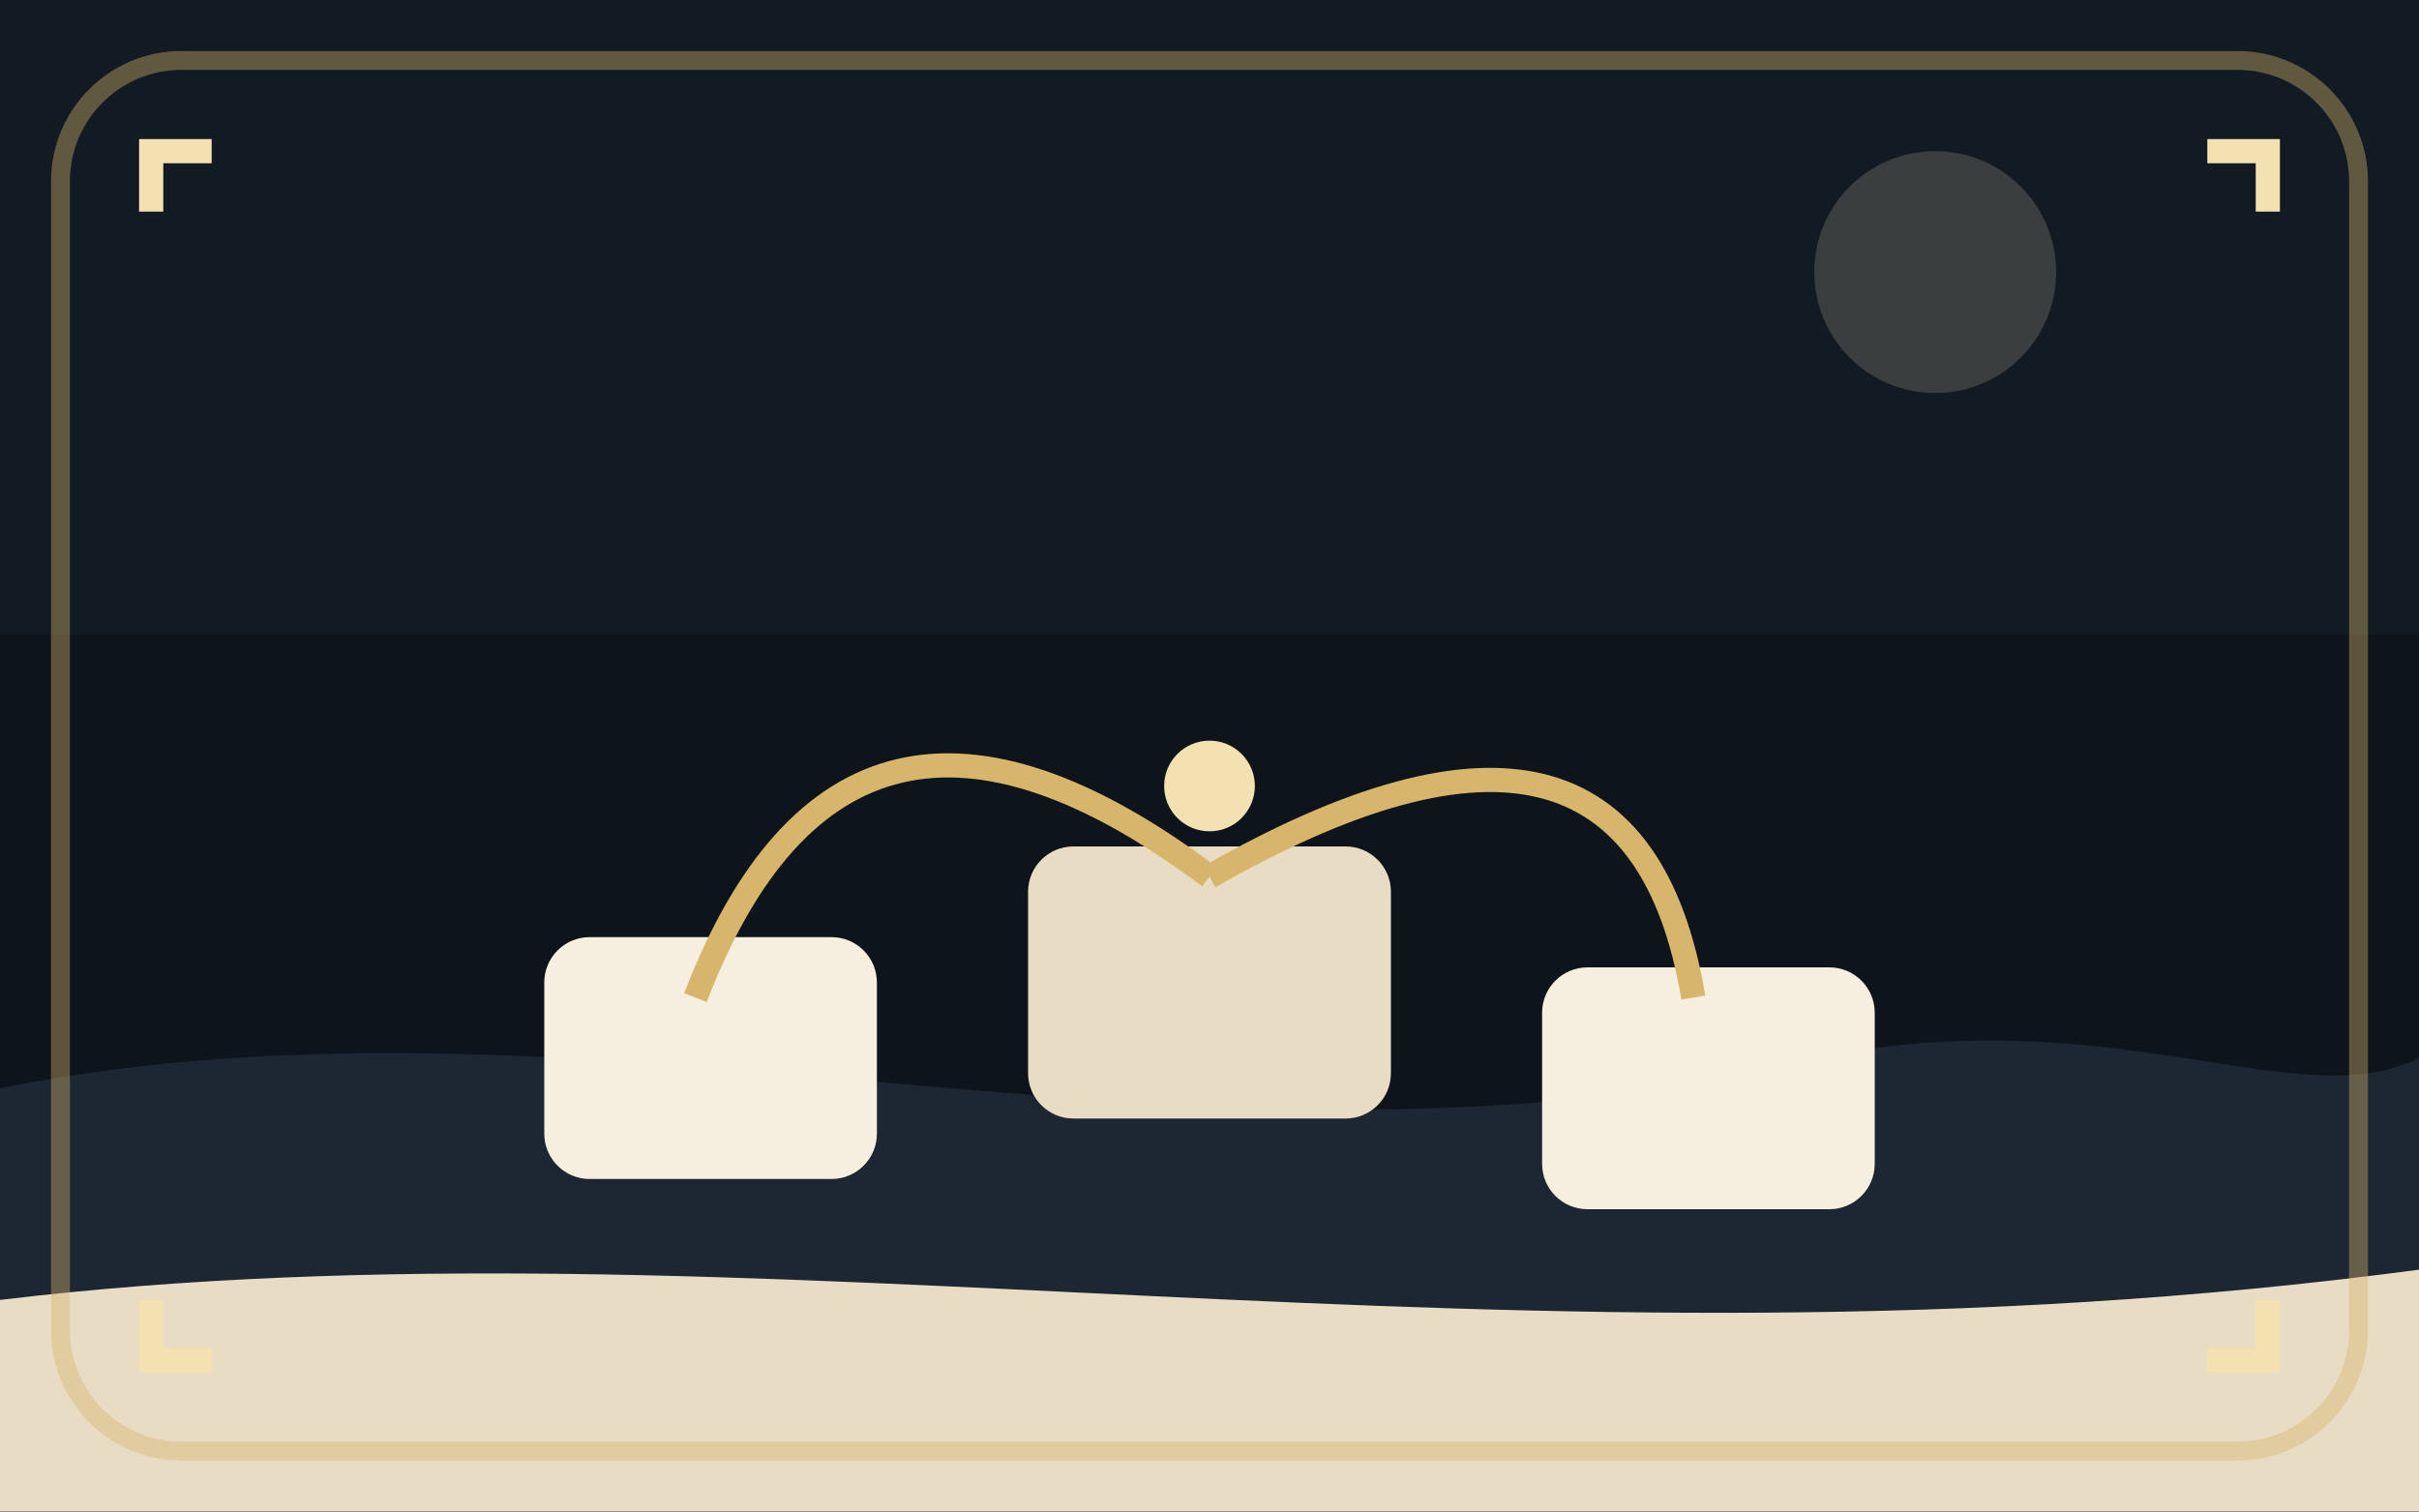
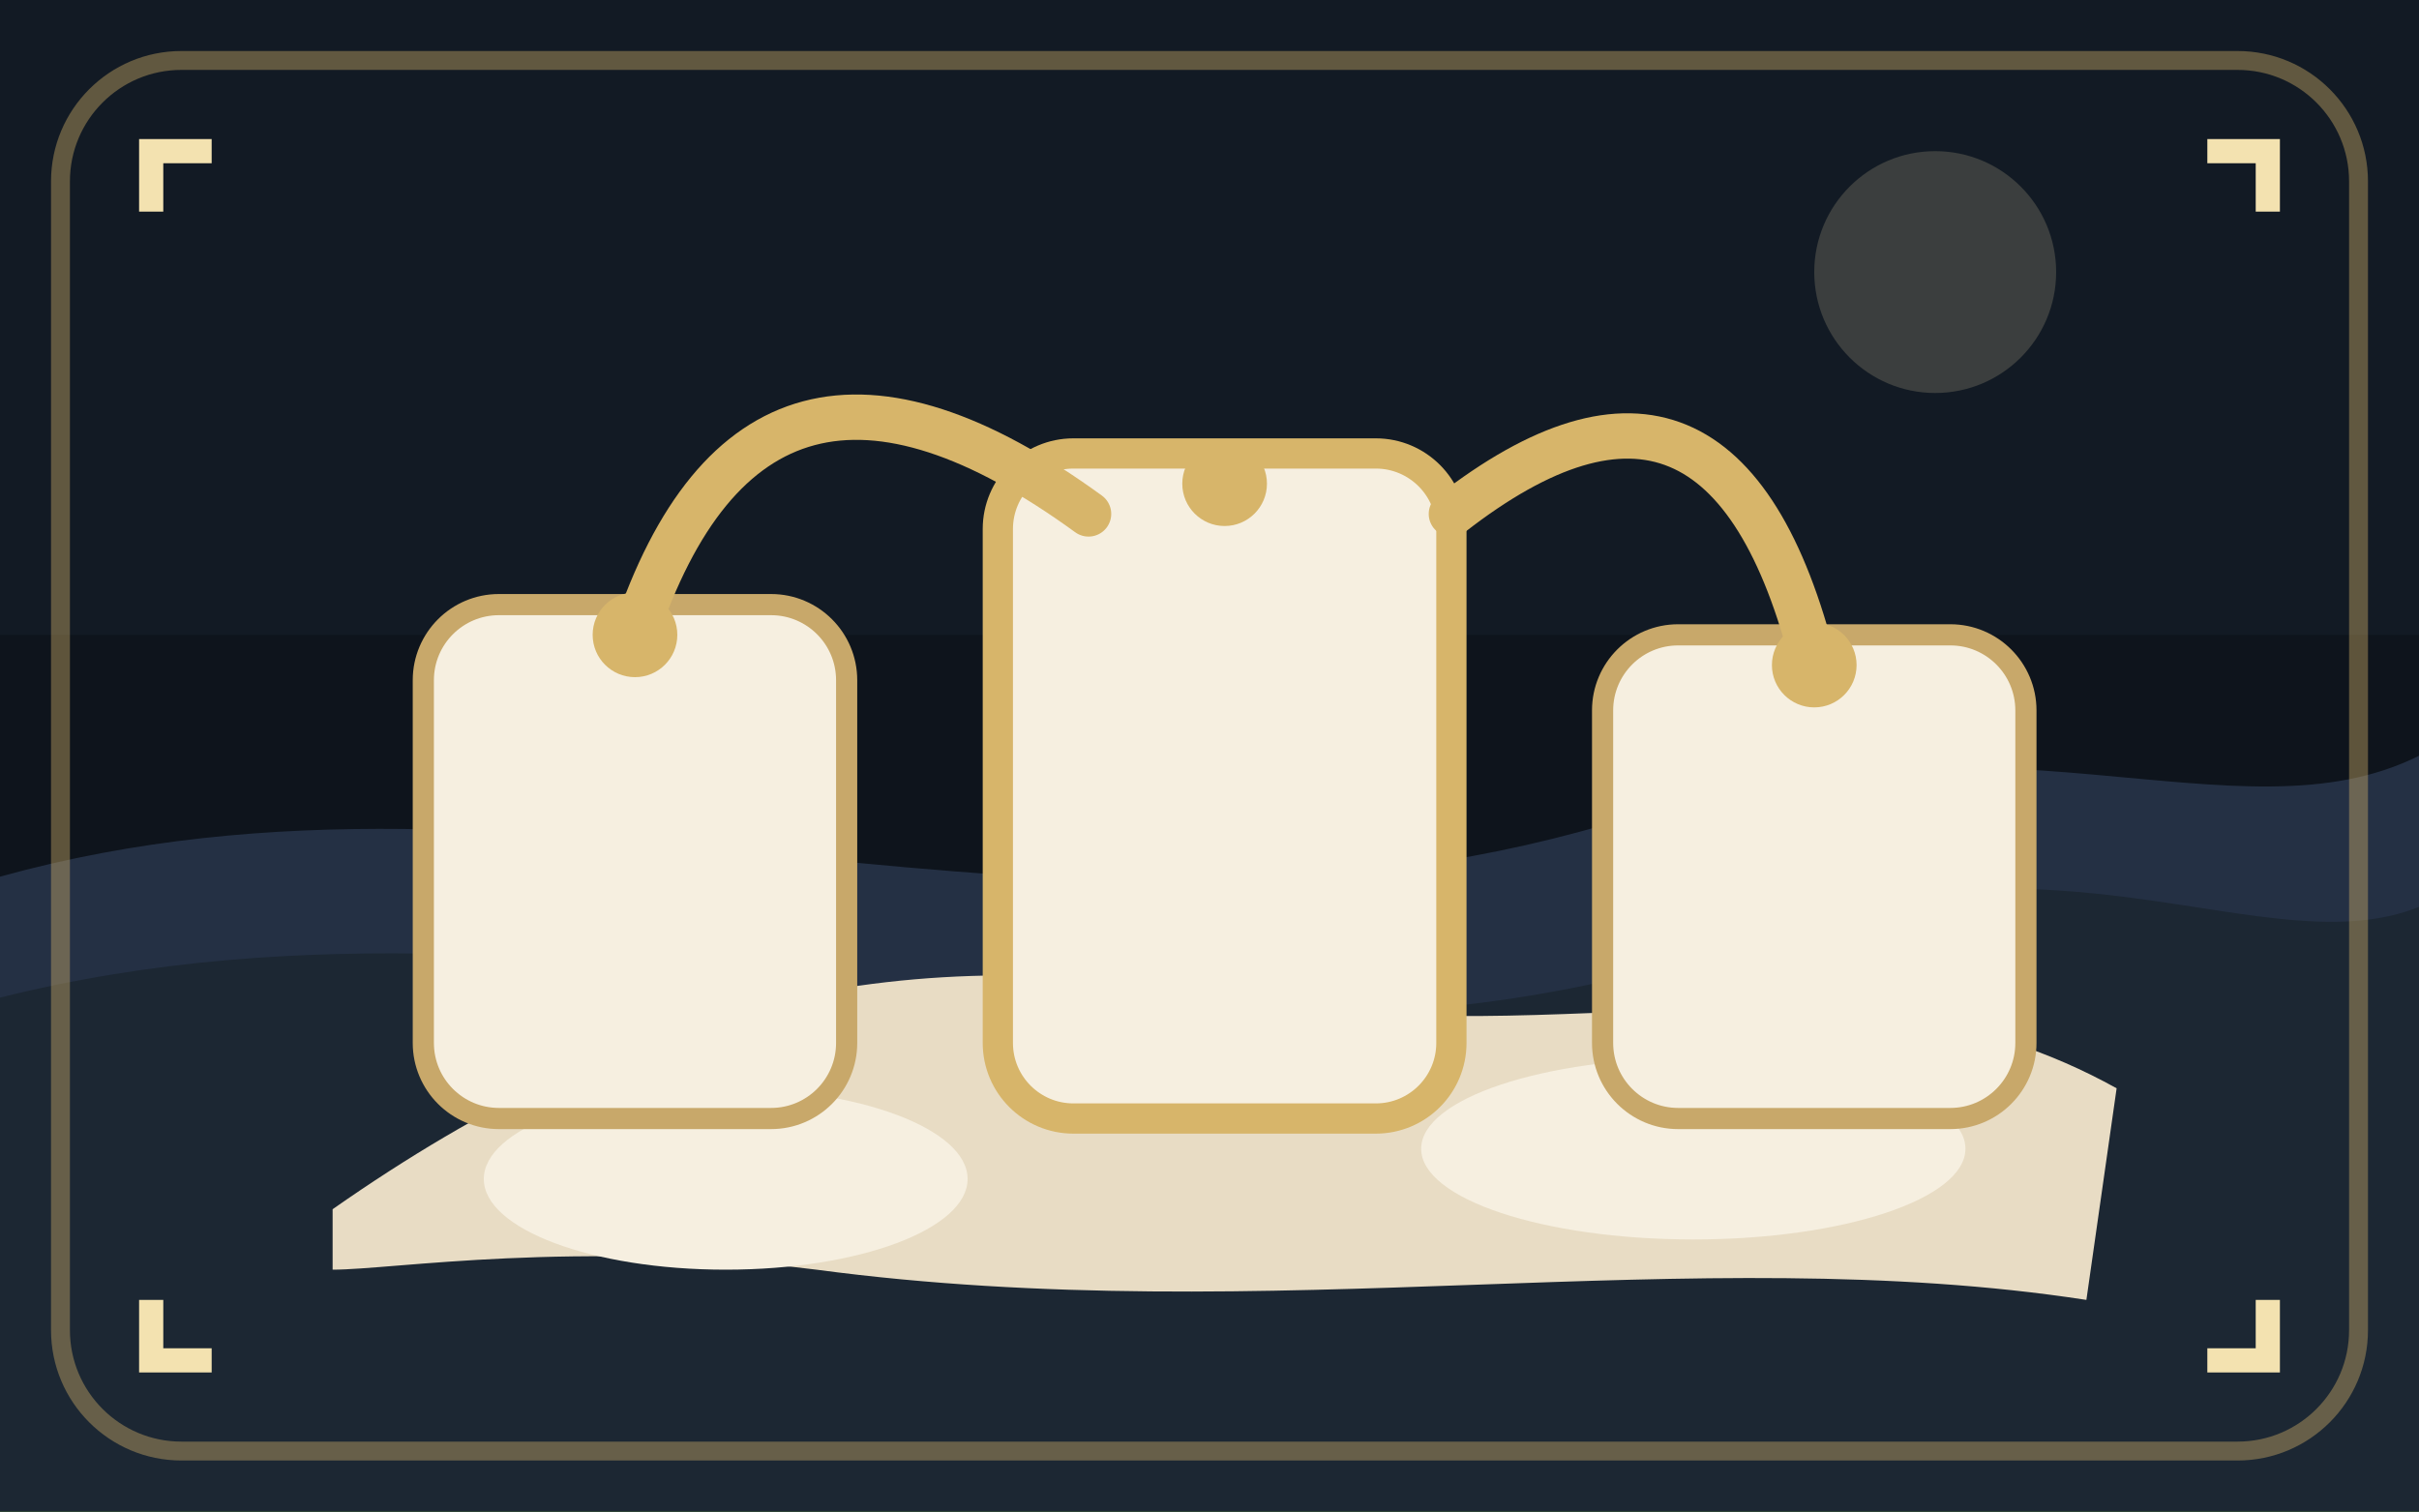
<svg xmlns="http://www.w3.org/2000/svg" viewBox="0 0 160 100">
  <rect width="160" height="100" fill="#0e141c" />
  <rect width="160" height="42" fill="#121a24" />
  <circle cx="128" cy="18" r="8" fill="#f3e2b0" opacity="0.18" />
-   <path d="M0 58 C36 48 70 66 108 54 C132 46 148 56 160 50 V100 H0 Z" fill="#0e141c" />
-   <path d="M0 72 C40 64 80 80 120 70 C140 66 152 74 160 70 V100 H0 Z" fill="#1c2733" />
-   <path d="M0 86 C50 80 100 92 160 84 V100 H0 Z" fill="#e8dcc4" />
-   <rect x="36" y="62" width="22" height="16" rx="3" fill="#f6efe0" />
-   <rect x="68" y="56" width="24" height="18" rx="3" fill="#e8dcc4" />
-   <rect x="102" y="64" width="22" height="16" rx="3" fill="#f6efe0" />
-   <path d="M80 58 Q56 40 46 66" fill="none" stroke="#d7b56a" stroke-width="1.6" />
-   <path d="M80 58 Q108 42 112 66" fill="none" stroke="#d7b56a" stroke-width="1.6" />
-   <circle cx="80" cy="52" r="3" fill="#f3e2b0" />
+   <path d="M0 58 C36 48 70 66 108 54 C132 46 148 56 160 50 V100 H0 Z" fill="#243044" />
+   <path d="M0 72 C40 64 80 80 120 70 C140 66 152 74 160 70 V100 H0 Z" fill="#2f4a28" />
+   <path d="M0 86 C50 80 100 92 160 84 V100 H0 Z" fill="#4f7a3a" />
+   <path d="M0 66 C40 56 78 76 116 62 C136 54 150 64 160 60 V100 H0 Z" fill="#1c2733" />
+   <path d="M22 80 C42 66 60 62 82 66 C104 70 122 62 140 72 L138 86 C112 82 84 88 54 84 C38 82 26 84 22 84 Z" fill="#e8dcc4" />
+   <ellipse cx="48" cy="78" rx="16" ry="6" fill="#f6efe0" />
+   <ellipse cx="112" cy="76" rx="18" ry="6" fill="#f6efe0" />
+   <rect x="28" y="40" width="28" height="34" rx="5" fill="#f6efe0" stroke="#c8a86a" stroke-width="1.4" />
+   <rect x="66" y="30" width="30" height="44" rx="5" fill="#f6efe0" stroke="#d7b56a" stroke-width="2" />
+   <rect x="106" y="42" width="28" height="32" rx="5" fill="#f6efe0" stroke="#c8a86a" stroke-width="1.4" />
+   <path d="M72 34 Q50 18 42 42" fill="none" stroke="#d7b56a" stroke-width="3" stroke-linecap="round" />
+   <path d="M96 34 Q114 20 120 44" fill="none" stroke="#d7b56a" stroke-width="3" stroke-linecap="round" />
+   <circle cx="42" cy="42" r="2.8" fill="#d7b56a" />
+   <circle cx="81" cy="32" r="2.8" fill="#d7b56a" />
+   <circle cx="120" cy="44" r="2.8" fill="#d7b56a" />
  <rect x="4" y="4" width="152" height="92" rx="8" fill="none" stroke="#d7b56a" stroke-opacity="0.4" stroke-width="1.25" />
  <g fill="none" stroke="#f3e2b0" stroke-width="1.6" stroke-linecap="butt">
    <path d="M10 14 V10 H14" />
    <path d="M146 10 H150 V14" />
    <path d="M10 86 V90 H14" />
    <path d="M150 86 V90 H146" />
  </g>
</svg>
